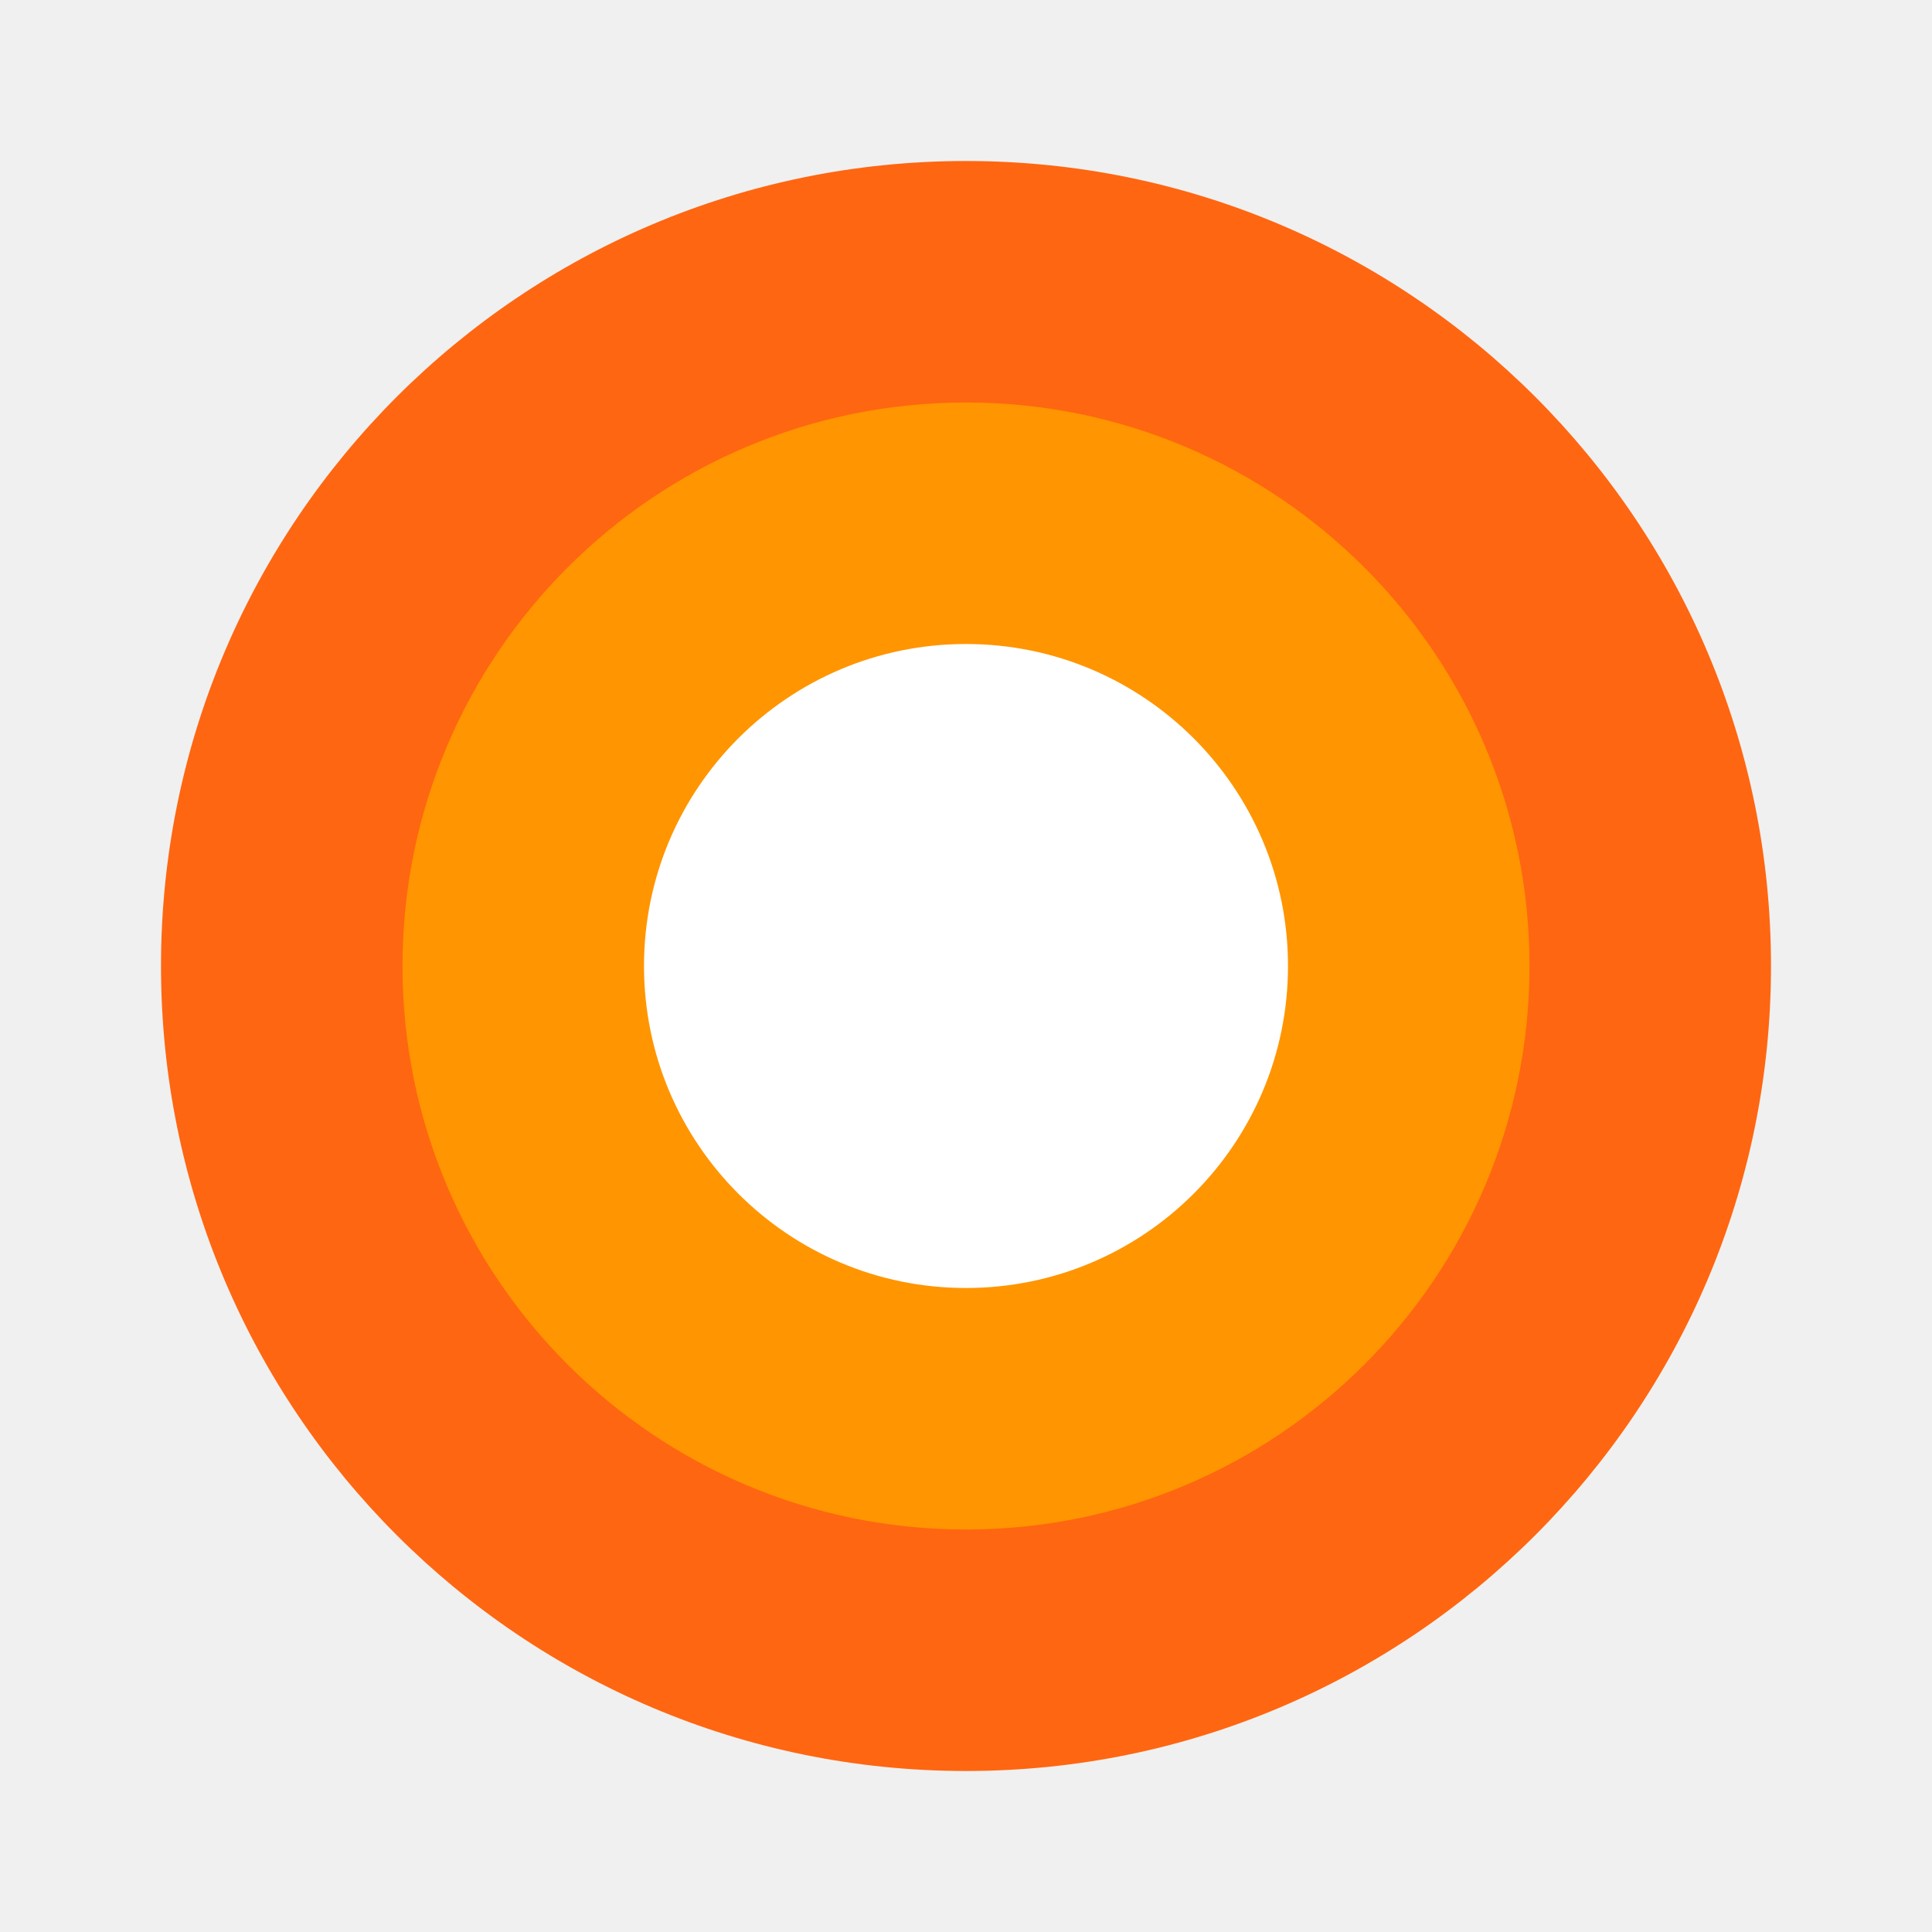
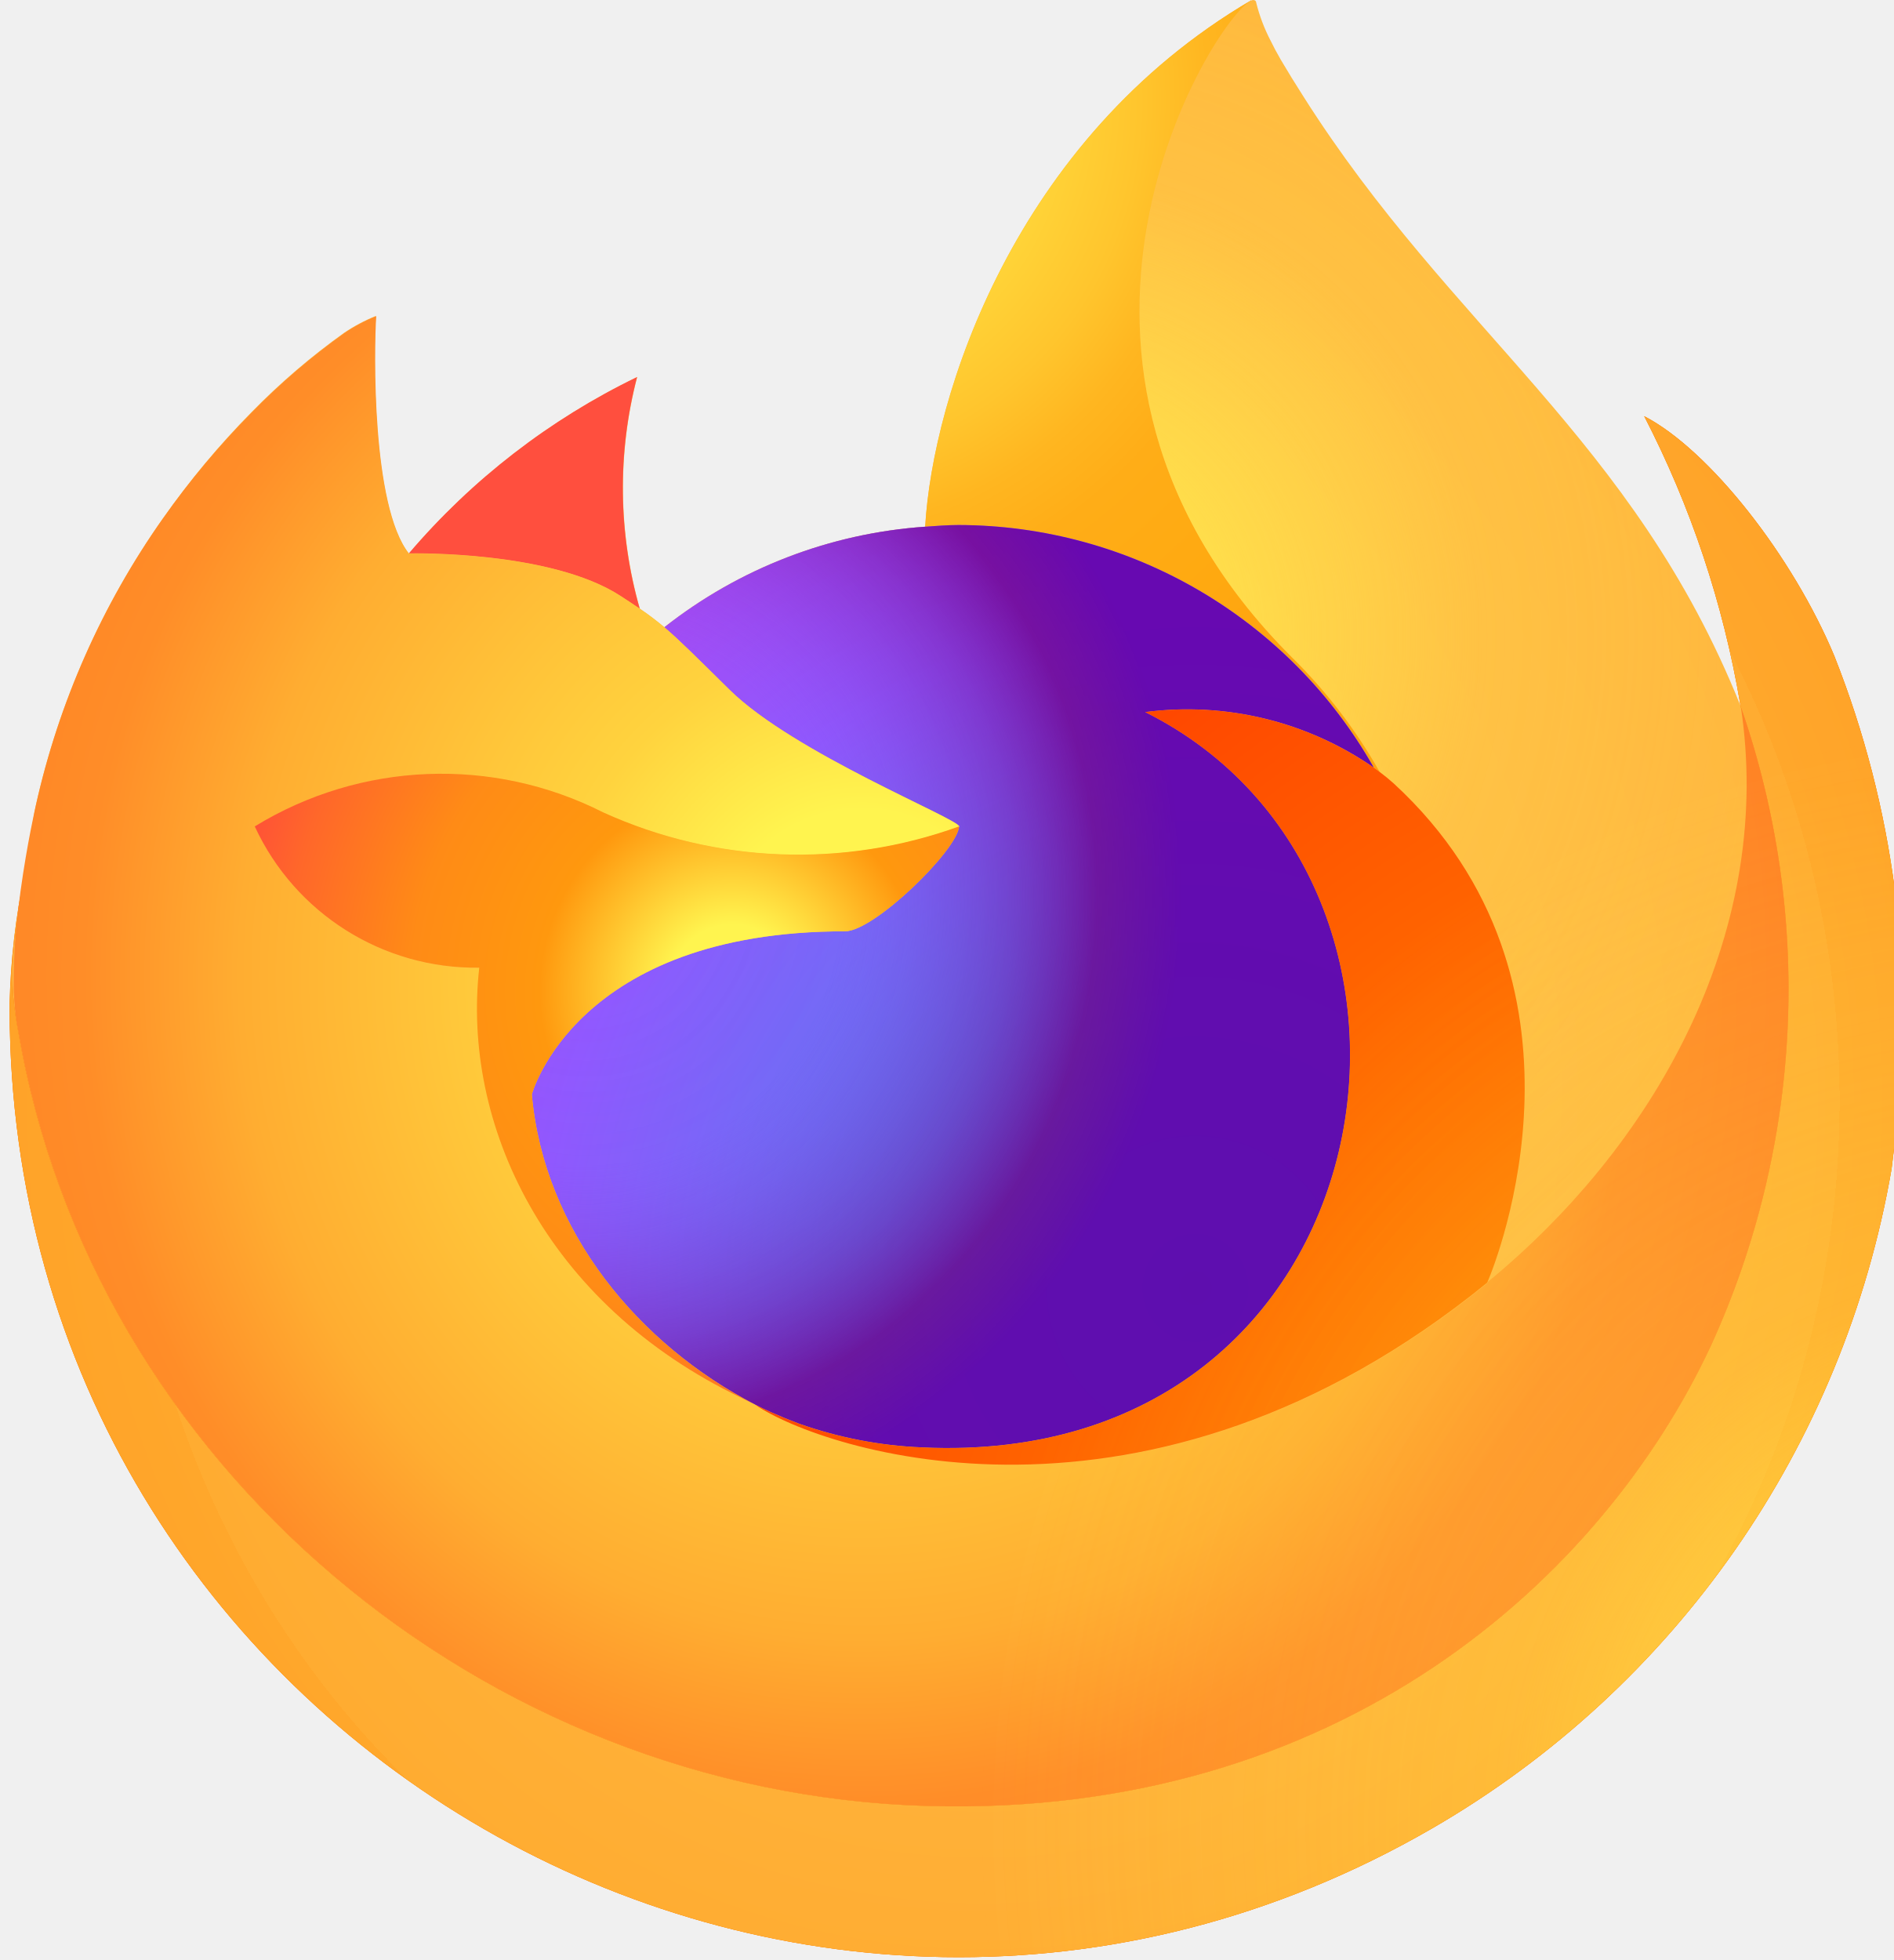
- <svg xmlns="http://www.w3.org/2000/svg" width="24" height="24" viewBox="0 0 24 24" fill="none">
-   <circle cx="12" cy="12" r="10" fill="#FF6611" />
-   <circle cx="12" cy="12" r="7" fill="#FF9500" />
-   <circle cx="12" cy="12" r="4" fill="white" />
+ <svg xmlns="http://www.w3.org/2000/svg" viewBox="0 0 256 265" preserveAspectRatio="xMidYMid">
+   <defs>
+     <radialGradient id="firefox__a" cx="0" cy="0" r="1" gradientTransform="matrix(245.25 0 0 255.6 102 147)" gradientUnits="userSpaceOnUse">
+       <stop offset="0" stop-color="#ffbd4f" />
+       <stop offset="1" stop-color="#ffac31" />
+     </radialGradient>
+     <radialGradient id="firefox__b" cx="0" cy="0" r="1" gradientTransform="matrix(237 0 0 247.1 128.5 132)" gradientUnits="userSpaceOnUse">
+       <stop offset="0" stop-color="#f97c00" />
+       <stop offset=".1" stop-color="#f97c00" />
+       <stop offset=".1" stop-color="#f97c00" />
+       <stop offset=".1" stop-color="#f97c00" />
+       <stop offset=".2" stop-color="#f97a00" />
+       <stop offset=".2" stop-color="#f97900" />
+       <stop offset=".2" stop-color="#f97800" />
+       <stop offset=".3" stop-color="#f97700" />
+       <stop offset=".4" stop-color="#f97700" />
+       <stop offset=".5" stop-color="#f97500" />
+       <stop offset=".5" stop-color="#f97400" />
+       <stop offset=".6" stop-color="#f97200" />
+       <stop offset=".7" stop-color="#f96f00" />
+       <stop offset=".8" stop-color="#f96d00" />
+       <stop offset=".8" stop-color="#f96a00" />
+       <stop offset=".9" stop-color="#f96600" />
+       <stop offset="1" stop-color="#f96000" />
+     </radialGradient>
+     <radialGradient id="firefox__c" cx="0" cy="0" r="1" gradientTransform="matrix(234 0 0 243.9 133 149)" gradientUnits="userSpaceOnUse">
+       <stop offset="0" stop-color="#ffbd4f" />
+       <stop offset=".1" stop-color="#ffbd4f" />
+       <stop offset=".1" stop-color="#ffbd4f" />
+       <stop offset=".2" stop-color="#ffba4a" />
+       <stop offset=".2" stop-color="#ffb846" />
+       <stop offset=".3" stop-color="#ffb742" />
+       <stop offset=".3" stop-color="#ffb43d" />
+       <stop offset=".4" stop-color="#ffb037" />
+       <stop offset=".5" stop-color="#ffac31" />
+       <stop offset=".5" stop-color="#ffa72b" />
+       <stop offset=".6" stop-color="#ffa127" />
+       <stop offset=".7" stop-color="#ff9c24" />
+       <stop offset=".8" stop-color="#ff9621" />
+       <stop offset=".9" stop-color="#ff911e" />
+       <stop offset="1" stop-color="#ff8e1d" />
+     </radialGradient>
+     <radialGradient id="firefox__d" cx="0" cy="0" r="1" gradientTransform="matrix(93.7 0 0 97.7 107.3 13.8)" gradientUnits="userSpaceOnUse">
+       <stop offset="0" stop-color="#fff44f" />
+       <stop offset=".1" stop-color="#fff44f" />
+       <stop offset=".3" stop-color="#ffdc3e" />
+       <stop offset=".5" stop-color="#ffc52d" />
+       <stop offset=".6" stop-color="#ffb620" />
+       <stop offset=".7" stop-color="#ffad17" />
+       <stop offset=".9" stop-color="#ffa910" />
+       <stop offset="1" stop-color="#ffa40f" />
+     </radialGradient>
+     <radialGradient id="firefox__e" cx="0" cy="0" r="1" gradientTransform="matrix(146.3 0 0 152.4 161.3 174.5)" gradientUnits="userSpaceOnUse">
+       <stop offset="0" stop-color="#3a8ee6" />
+       <stop offset=".3" stop-color="#5c79f0" />
+       <stop offset=".6" stop-color="#9059ff" />
+       <stop offset="1" stop-color="#c139e6" />
+     </radialGradient>
+     <radialGradient id="firefox__f" cx="0" cy="0" r="1" gradientTransform="matrix(113.9 15.5 -16 118.8 79.4 121.6)" gradientUnits="userSpaceOnUse">
+       <stop offset="0" stop-color="#9059ff" stop-opacity="0" />
+       <stop offset=".3" stop-color="#8c4ff3" stop-opacity=".1" />
+       <stop offset=".5" stop-color="#7716a8" stop-opacity=".5" />
+       <stop offset=".6" stop-color="#6e008b" stop-opacity=".8" />
+       <stop offset=".7" stop-color="#6200a8" stop-opacity=".9" />
+     </radialGradient>
+     <radialGradient id="firefox__g" cx="0" cy="0" r="1" gradientTransform="matrix(58.4 0 0 60.8 127.3 65.5)" gradientUnits="userSpaceOnUse">
+       <stop offset="0" stop-color="#ffe226" />
+       <stop offset=".1" stop-color="#ffdb27" />
+       <stop offset=".3" stop-color="#ffc82a" />
+       <stop offset=".4" stop-color="#ffa930" />
+       <stop offset=".6" stop-color="#ff7e37" />
+       <stop offset=".7" stop-color="#ff4f3e" />
+     </radialGradient>
+     <radialGradient id="firefox__h" cx="0" cy="0" r="1" gradientTransform="matrix(213.4 0 0 222.4 116.5 132)" gradientUnits="userSpaceOnUse">
+       <stop offset="0" stop-color="#fff44f" />
+       <stop offset=".1" stop-color="#fff44f" />
+       <stop offset=".2" stop-color="#ffd33e" />
+       <stop offset=".4" stop-color="#ffad31" />
+       <stop offset=".5" stop-color="#ff8d28" />
+       <stop offset=".7" stop-color="#ff7822" />
+       <stop offset=".9" stop-color="#ff6a1e" />
+       <stop offset="1" stop-color="#ff651d" />
+     </radialGradient>
+     <radialGradient id="firefox__i" cx="0" cy="0" r="1" gradientTransform="matrix(121 0 0 126.1 140 86)" gradientUnits="userSpaceOnUse">
+       <stop offset="0" stop-color="#fff44f" stop-opacity=".8" />
+       <stop offset=".1" stop-color="#fff44f" stop-opacity=".8" />
+       <stop offset=".5" stop-color="#fff44f" stop-opacity=".2" />
+       <stop offset="1" stop-color="#fff44f" stop-opacity="0" />
+     </radialGradient>
+     <radialGradient id="firefox__j" cx="0" cy="0" r="1" gradientTransform="rotate(-13 1178 -1033) scale(188.9 197)" gradientUnits="userSpaceOnUse">
+       <stop offset="0" stop-color="#fff44f" />
+       <stop offset=".1" stop-color="#fff44f" />
+       <stop offset=".2" stop-color="#ffe141" />
+       <stop offset=".3" stop-color="#ffaf1e" />
+       <stop offset=".4" stop-color="#ff8800" />
+       <stop offset=".5" stop-color="#ff7800" />
+       <stop offset=".7" stop-color="#ff6000" />
+       <stop offset=".9" stop-color="#ff4800" />
+     </radialGradient>
+     <radialGradient id="firefox__k" cx="0" cy="0" r="1" gradientTransform="matrix(86.7 0 0 90.3 99 134)" gradientUnits="userSpaceOnUse">
+       <stop offset="0" stop-color="#fff44f" />
+       <stop offset=".1" stop-color="#fff44f" />
+       <stop offset=".3" stop-color="#ff980e" />
+       <stop offset=".5" stop-color="#ff8b16" />
+       <stop offset=".7" stop-color="#ff672a" />
+       <stop offset=".9" stop-color="#ff3647" />
+       <stop offset="1" stop-color="#e31587" />
+     </radialGradient>
+     <radialGradient id="firefox__l" cx="0" cy="0" r="1" gradientTransform="rotate(-13.3 1207.3 -1063) scale(144.3 150.4)" gradientUnits="userSpaceOnUse">
+       <stop offset="0" stop-color="#fff44f" stop-opacity=".8" />
+       <stop offset=".1" stop-color="#fff44f" stop-opacity=".8" />
+       <stop offset=".5" stop-color="#fff44f" stop-opacity=".2" />
+       <stop offset="1" stop-color="#fff44f" stop-opacity="0" />
+     </radialGradient>
+   </defs>
+   <path fill="url(#firefox__a)" d="M248.033 88.713c-5.569-13.399-16.864-27.866-25.71-32.439a133.169 133.169 0 0 1 12.979 38.9l.023.215c-14.49-36.126-39.062-50.692-59.13-82.41a155.1 155.1 0 0 1-3.019-4.907 40.605 40.605 0 0 1-1.412-2.645 23.31 23.31 0 0 1-1.912-5.076.331.331 0 0 0-.291-.331.469.469 0 0 0-.241 0c-.016 0-.043.03-.063.037-.02.006-.063.036-.092.049l.049-.086c-32.19 18.849-43.113 53.741-44.118 71.194a64.108 64.108 0 0 0-35.269 13.593 38.336 38.336 0 0 0-3.307-2.506 59.417 59.417 0 0 1-.36-31.324 94.912 94.912 0 0 0-30.848 23.841h-.06c-5.079-6.438-4.722-27.667-4.431-32.102a22.957 22.957 0 0 0-4.279 2.272 93.435 93.435 0 0 0-12.526 10.73 111.954 111.954 0 0 0-11.98 14.375v.019-.023A108.26 108.26 0 0 0 4.841 108.92l-.171.846a203.818 203.818 0 0 0-1.26 8.003c0 .096-.02.185-.03.281a122.12 122.12 0 0 0-2.08 17.667v.662c.086 98.661 106.944 160.23 192.344 110.825a128.165 128.165 0 0 0 62.12-89.153c.215-1.653.39-3.29.582-4.96a131.8 131.8 0 0 0-8.313-64.378ZM100.322 189.031c.599.288 1.161.599 1.776.873l.089.057a68.838 68.838 0 0 1-1.865-.93Zm29.357-77.297Zm105.656-16.315v-.123l.023.136-.023-.013Z" />
+   <path fill="url(#firefox__b)" d="M248.033 88.713c-5.569-13.399-16.864-27.866-25.71-32.439a133.169 133.169 0 0 1 12.979 38.9v.122l.023.136a116.067 116.067 0 0 1-3.988 86.497c-14.688 31.516-50.242 63.819-105.894 62.248-60.132-1.703-113.089-46.323-122.989-104.766-1.802-9.216 0-13.888.906-21.378a95.444 95.444 0 0 0-2.06 17.684v.662c.086 98.661 106.944 160.23 192.344 110.825a128.165 128.165 0 0 0 62.12-89.153c.215-1.653.39-3.29.582-4.96a131.8 131.8 0 0 0-8.313-64.378Z" />
+   <path fill="url(#firefox__c)" d="M248.033 88.713c-5.569-13.399-16.864-27.866-25.71-32.439a133.169 133.169 0 0 1 12.979 38.9v.122l.023.136a116.067 116.067 0 0 1-3.988 86.497c-14.688 31.516-50.242 63.819-105.894 62.248-60.132-1.703-113.089-46.323-122.989-104.766-1.802-9.216 0-13.888.906-21.378a95.444 95.444 0 0 0-2.06 17.684v.662c.086 98.661 106.944 160.23 192.344 110.825a128.165 128.165 0 0 0 62.12-89.153c.215-1.653.39-3.29.582-4.96a131.8 131.8 0 0 0-8.313-64.378Z" />
+   <path fill="url(#firefox__d)" d="M185.754 103.778c.278.195.536.39.797.585a69.775 69.775 0 0 0-11.904-15.525C134.815 48.999 164.208 2.457 169.165.093l.049-.073c-32.19 18.849-43.113 53.741-44.118 71.194 1.495-.103 2.976-.229 4.504-.229a64.68 64.68 0 0 1 56.154 32.793Z" />
+   <path fill="url(#firefox__e)" d="M129.683 111.734c-.212 3.188-11.475 14.182-15.413 14.182-36.443 0-42.359 22.046-42.359 22.046 1.614 18.564 14.55 33.854 30.187 41.942.714.371 1.439.705 2.163 1.032a70.572 70.572 0 0 0 3.763 1.541 56.974 56.974 0 0 0 16.675 3.217c63.876 2.996 76.25-76.384 30.154-99.419a44.241 44.241 0 0 1 30.901 7.503A64.68 64.68 0 0 0 129.6 70.985c-1.521 0-3.009.126-4.504.229a64.108 64.108 0 0 0-35.269 13.593c1.954 1.654 4.16 3.863 8.806 8.442 8.696 8.568 31 17.443 31.05 18.485Z" />
+   <path fill="url(#firefox__f)" d="M129.683 111.734c-.212 3.188-11.475 14.182-15.413 14.182-36.443 0-42.359 22.046-42.359 22.046 1.614 18.564 14.55 33.854 30.187 41.942.714.371 1.439.705 2.163 1.032a70.572 70.572 0 0 0 3.763 1.541 56.974 56.974 0 0 0 16.675 3.217c63.876 2.996 76.25-76.384 30.154-99.419a44.241 44.241 0 0 1 30.901 7.503A64.68 64.68 0 0 0 129.6 70.985c-1.521 0-3.009.126-4.504.229a64.108 64.108 0 0 0-35.269 13.593c1.954 1.654 4.16 3.863 8.806 8.442 8.696 8.568 31 17.443 31.05 18.485Z" />
+   <path fill="url(#firefox__g)" d="M83.852 80.545a81.51 81.51 0 0 1 2.645 1.756 59.407 59.407 0 0 1-.36-31.324 94.926 94.926 0 0 0-30.849 23.841c.625-.017 19.216-.351 28.564 5.727Z" />
+   <path fill="url(#firefox__h)" d="M2.471 139.411c9.89 58.443 62.857 103.063 122.989 104.766 55.652 1.574 91.205-30.732 105.894-62.248a116.067 116.067 0 0 0 3.988-86.497v-.122c0-.096-.02-.153 0-.123l.023.215c4.547 29.684-10.552 58.443-34.155 77.889l-.073.166c-45.989 37.455-90.002 22.598-98.91 16.533a64.67 64.67 0 0 1-1.865-.929c-26.814-12.817-37.891-37.247-35.517-58.198a32.912 32.912 0 0 1-30.359-19.096 48.336 48.336 0 0 1 47.117-1.891 63.821 63.821 0 0 0 48.119 1.891c-.049-1.042-22.353-9.92-31.05-18.484-4.646-4.58-6.851-6.786-8.805-8.442a38.145 38.145 0 0 0-3.307-2.507c-.761-.519-1.617-1.081-2.645-1.756-9.348-6.078-27.939-5.744-28.554-5.727h-.059c-5.079-6.438-4.722-27.667-4.431-32.101a22.862 22.862 0 0 0-4.279 2.271 93.373 93.373 0 0 0-12.526 10.73 112.062 112.062 0 0 0-12.03 14.342v.019-.023A108.26 108.26 0 0 0 4.841 108.92c-.062.261-4.616 20.167-2.37 30.491Z" />
+   <path fill="url(#firefox__i)" d="M174.654 88.838a69.818 69.818 0 0 1 11.904 15.542 26.607 26.607 0 0 1 1.921 1.574c29.056 26.784 13.832 64.646 12.698 67.341 23.603-19.447 38.688-48.205 34.155-77.89-14.497-36.142-39.069-50.708-59.137-82.426a155.1 155.1 0 0 1-3.019-4.907 40.605 40.605 0 0 1-1.412-2.645 23.31 23.31 0 0 1-1.912-5.076.331.331 0 0 0-.291-.331.469.469 0 0 0-.241 0c-.016 0-.043.03-.063.037-.02.006-.063.036-.092.049-4.957 2.351-34.35 48.893 5.489 88.732Z" />
+   <path fill="url(#firefox__j)" d="M188.459 105.937a26.822 26.822 0 0 0-1.921-1.574c-.261-.195-.519-.39-.797-.585a44.243 44.243 0 0 0-30.901-7.503c46.095 23.048 33.728 102.415-30.154 99.419a56.974 56.974 0 0 1-16.675-3.217 67.38 67.38 0 0 1-3.763-1.541c-.725-.331-1.449-.661-2.163-1.032l.089.057c8.908 6.081 52.907 20.938 98.91-16.534l.073-.165c1.147-2.679 16.371-40.55-12.698-67.325Z" />
+   <path fill="url(#firefox__k)" d="M71.911 147.962s5.916-22.046 42.359-22.046c3.938 0 15.211-10.994 15.413-14.182a63.817 63.817 0 0 1-48.119-1.892 48.341 48.341 0 0 0-47.118 1.892 32.912 32.912 0 0 0 30.359 19.096c-2.374 20.955 8.703 45.385 35.517 58.198.599.288 1.161.599 1.776.873-15.65-8.085-28.573-23.375-30.187-41.939Z" />
+   <path fill="url(#firefox__l)" d="M248.033 88.713c-5.569-13.399-16.864-27.866-25.71-32.439a133.169 133.169 0 0 1 12.979 38.9l.023.215c-14.49-36.126-39.062-50.692-59.13-82.41a155.1 155.1 0 0 1-3.019-4.907 40.605 40.605 0 0 1-1.412-2.645 23.31 23.31 0 0 1-1.912-5.076.331.331 0 0 0-.291-.331.469.469 0 0 0-.241 0c-.016 0-.043.03-.063.037-.02.006-.063.036-.092.049l.049-.086c-32.19 18.849-43.113 53.741-44.118 71.194 1.495-.103 2.976-.229 4.504-.229a64.68 64.68 0 0 1 56.154 32.793 44.241 44.241 0 0 0-30.901-7.503c46.096 23.048 33.729 102.415-30.154 99.419a56.974 56.974 0 0 1-16.675-3.217 67.38 67.38 0 0 1-3.763-1.541c-.724-.331-1.449-.661-2.163-1.032l.089.057a68.838 68.838 0 0 1-1.865-.93c.599.288 1.161.599 1.776.873-15.65-8.088-28.573-23.378-30.187-41.942 0 0 5.916-22.046 42.359-22.046 3.938 0 15.211-10.994 15.413-14.182-.05-1.042-22.354-9.92-31.05-18.485-4.646-4.579-6.852-6.785-8.806-8.442a38.336 38.336 0 0 0-3.307-2.506 59.417 59.417 0 0 1-.36-31.324 94.912 94.912 0 0 0-30.848 23.841h-.06c-5.079-6.438-4.722-27.667-4.431-32.102a22.957 22.957 0 0 0-4.279 2.272 93.435 93.435 0 0 0-12.526 10.73 111.954 111.954 0 0 0-11.98 14.375v.019-.023A108.26 108.26 0 0 0 4.841 108.92l-.171.846c-.242 1.128-1.323 6.855-1.479 8.085 0 .093 0-.096 0 0A149.15 149.15 0 0 0 1.3 135.717v.662c.086 98.661 106.944 160.23 192.344 110.825a128.165 128.165 0 0 0 62.12-89.153c.215-1.653.39-3.29.582-4.96a131.8 131.8 0 0 0-8.313-64.378Zm-12.715 6.583.024.136-.024-.136Z" />
</svg>
